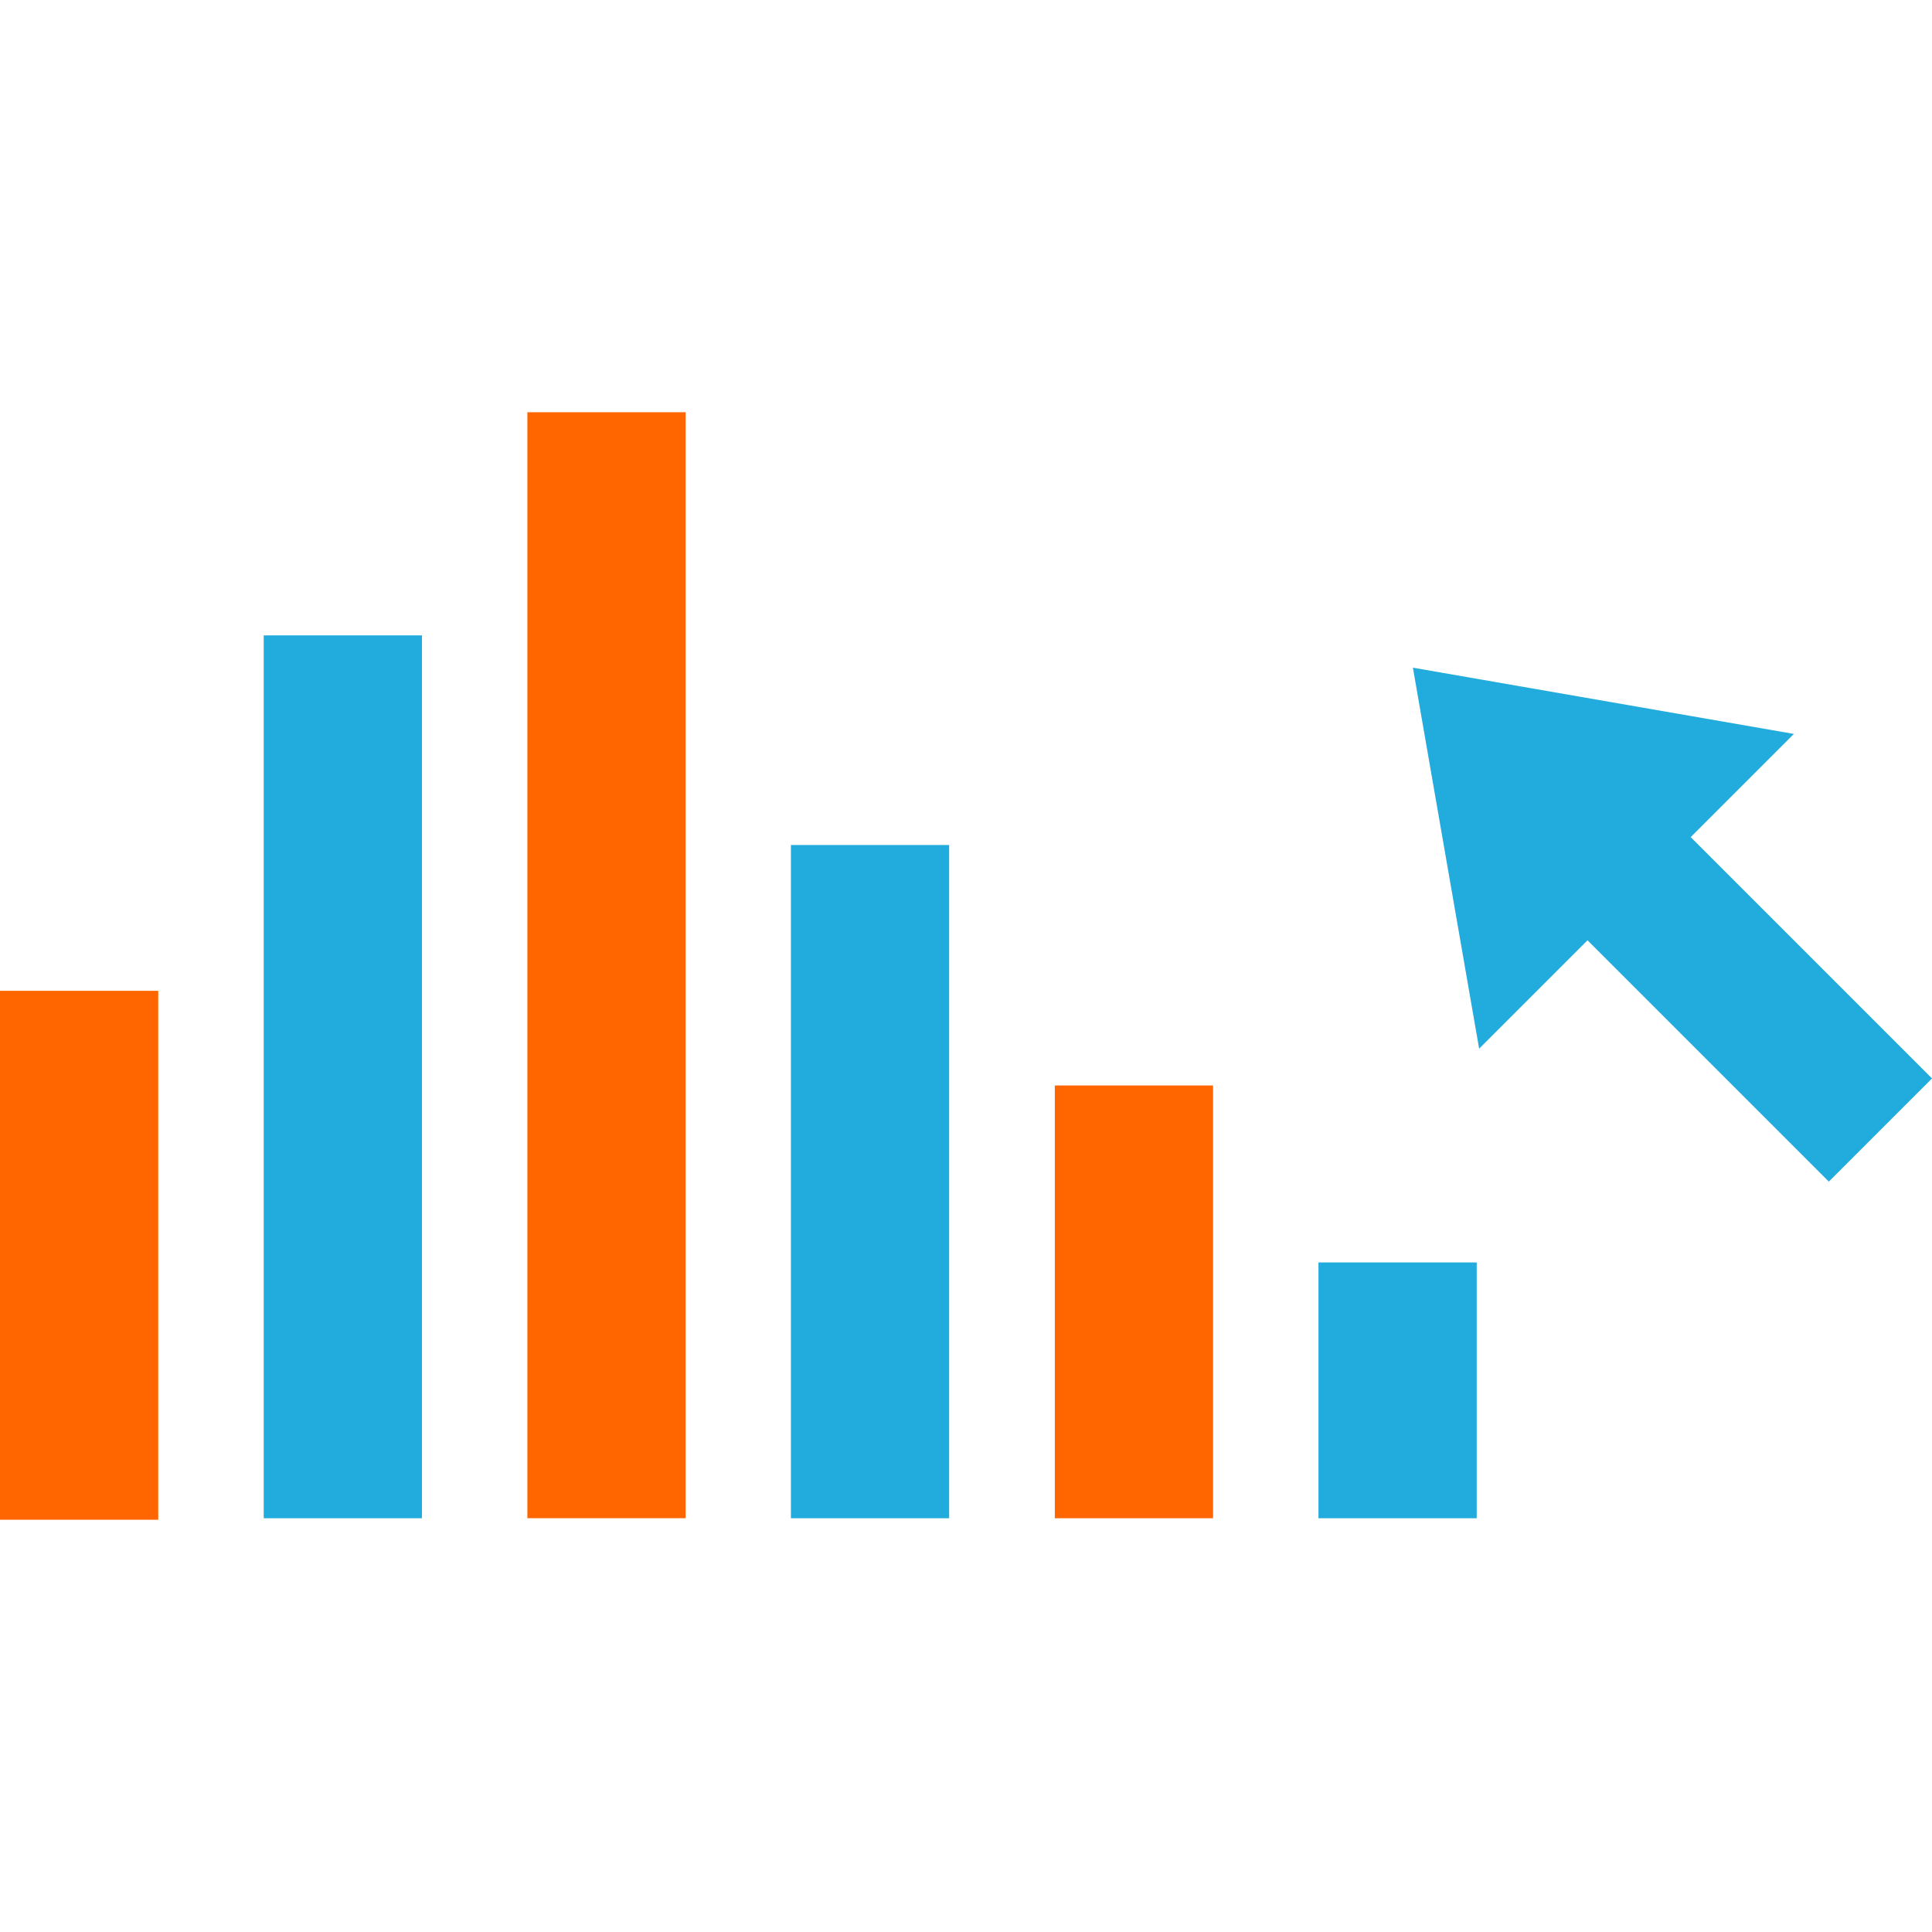
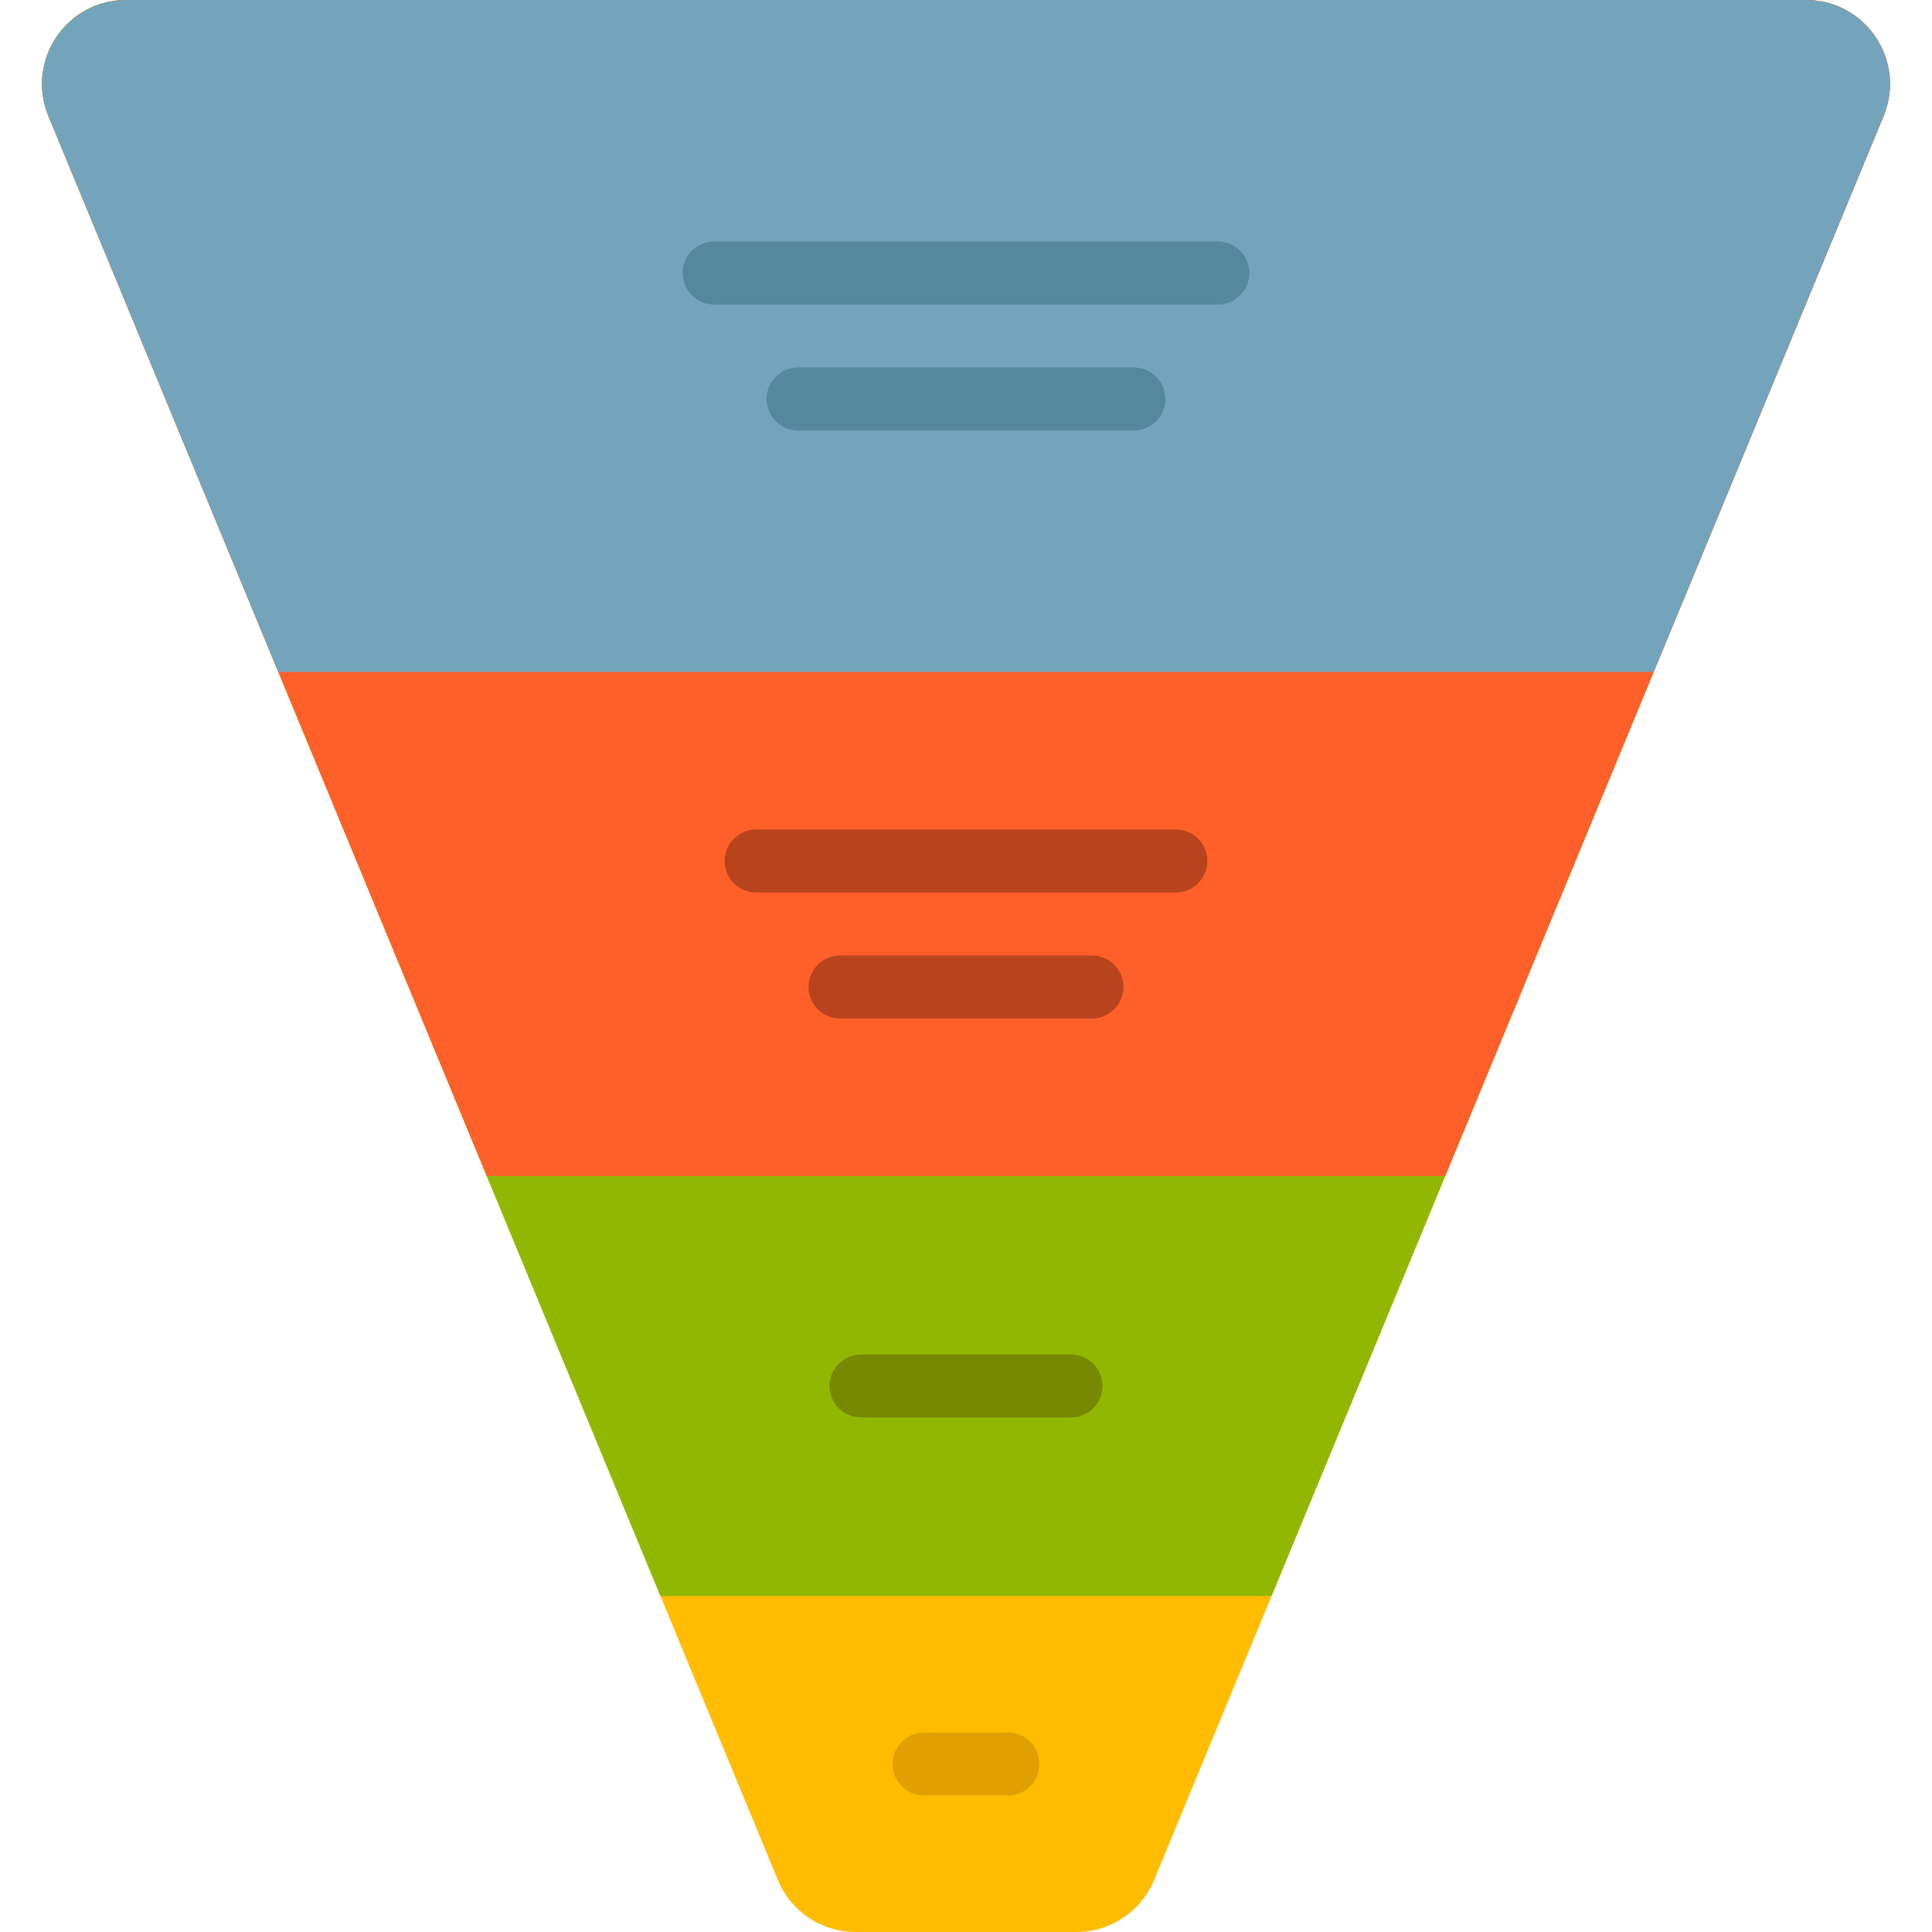
- <svg xmlns="http://www.w3.org/2000/svg" version="1.1" id="Layer_1" viewBox="0 0 512 512" xml:space="preserve">
-   <rect x="279.536" y="287.664" style="fill:#FF6600;" width="41.936" height="114.688" />
-   <g>
-     <rect x="349.408" y="334.56" style="fill:#22ACDD;" width="41.936" height="67.792" />
-     <rect x="209.6" y="223.936" style="fill:#22ACDD;" width="41.936" height="178.416" />
-   </g>
-   <rect x="139.76" y="109.248" style="fill:#FF6600;" width="41.936" height="293.088" />
-   <rect x="69.888" y="168.384" style="fill:#22ACDD;" width="41.936" height="233.968" />
-   <rect y="262.576" style="fill:#FF6600;" width="41.936" height="140.176" />
-   <polygon style="fill:#22ACDD;" points="448.048,221.84 475.392,194.496 374.432,176.944 391.984,277.904 420.704,249.184   484.656,313.136 512,285.792 " />
+ <svg xmlns="http://www.w3.org/2000/svg" height="800px" width="800px" version="1.1" id="Layer_1" viewBox="0 0 512 512" xml:space="preserve">
+   <path style="fill:#FFBC00;" d="M499.157,30.771l-60.92,147.316l-55.234,133.565l-46.028,111.304l-31.136,75.293  C302.398,506.573,294.282,512,285.28,512h-58.558c-9.003,0-17.119-5.427-20.56-13.751l-31.137-75.293l-46.028-111.304  L73.764,178.087L12.843,30.771C6.783,16.116,17.55,0,33.404,0h445.192C494.449,0,505.217,16.116,499.157,30.771z" />
+   <path style="fill:#E0A000;" d="M275.469,467.478c0,4.611-3.735,8.348-8.344,8.348h-22.251c-4.609,0-8.344-3.736-8.344-8.348  s3.735-8.348,8.344-8.348h22.251C271.734,459.13,275.469,462.867,275.469,467.478z" />
+   <path style="fill:#92B703;" d="M499.157,30.771l-60.92,147.316l-55.234,133.565l-46.028,111.304H175.024l-46.028-111.304  L73.764,178.087L12.843,30.771C6.783,16.116,17.55,0,33.404,0h445.192C494.449,0,505.217,16.116,499.157,30.771z" />
+   <path style="fill:#768900;" d="M292.157,367.304c0,4.611-3.735,8.348-8.344,8.348h-55.627c-4.609,0-8.344-3.736-8.344-8.348  c0-4.611,3.735-8.348,8.344-8.348h55.627C288.422,358.957,292.157,362.693,292.157,367.304z" />
+   <path style="fill:#FF6029;" d="M499.157,30.771l-60.92,147.316l-55.234,133.565H128.996L73.764,178.087L12.843,30.771  C6.783,16.116,17.55,0,33.404,0h445.192C494.449,0,505.217,16.116,499.157,30.771z" />
+   <path style="fill:#B7441C;" d="M319.97,228.174c0,4.611-3.735,8.348-8.345,8.348H200.372c-4.609,0-8.344-3.736-8.344-8.348  s3.735-8.348,8.344-8.348h111.253C316.235,219.826,319.97,223.563,319.97,228.174z M289.376,253.217h-66.751  c-4.609,0-8.344,3.736-8.344,8.348c0,4.611,3.735,8.348,8.344,8.348h66.751c4.609,0,8.345-3.736,8.345-8.348  C297.72,256.954,293.985,253.217,289.376,253.217z" />
+   <path style="fill:#73A4BC;" d="M33.404,0h445.192c15.853,0,26.621,16.116,20.56,30.771l-60.919,147.316H73.764L12.843,30.771  C6.783,16.116,17.55,0,33.404,0z" />
+   <path style="fill:#56889B;" d="M331.096,72.348c0,4.611-3.735,8.348-8.345,8.348H189.249c-4.609,0-8.344-3.736-8.344-8.348  S184.639,64,189.249,64h133.503C327.361,64,331.096,67.736,331.096,72.348z M300.501,97.391h-89.002  c-4.609,0-8.344,3.736-8.344,8.348s3.735,8.348,8.344,8.348h89.002c4.609,0,8.344-3.736,8.344-8.348S305.11,97.391,300.501,97.391z" />
</svg>
